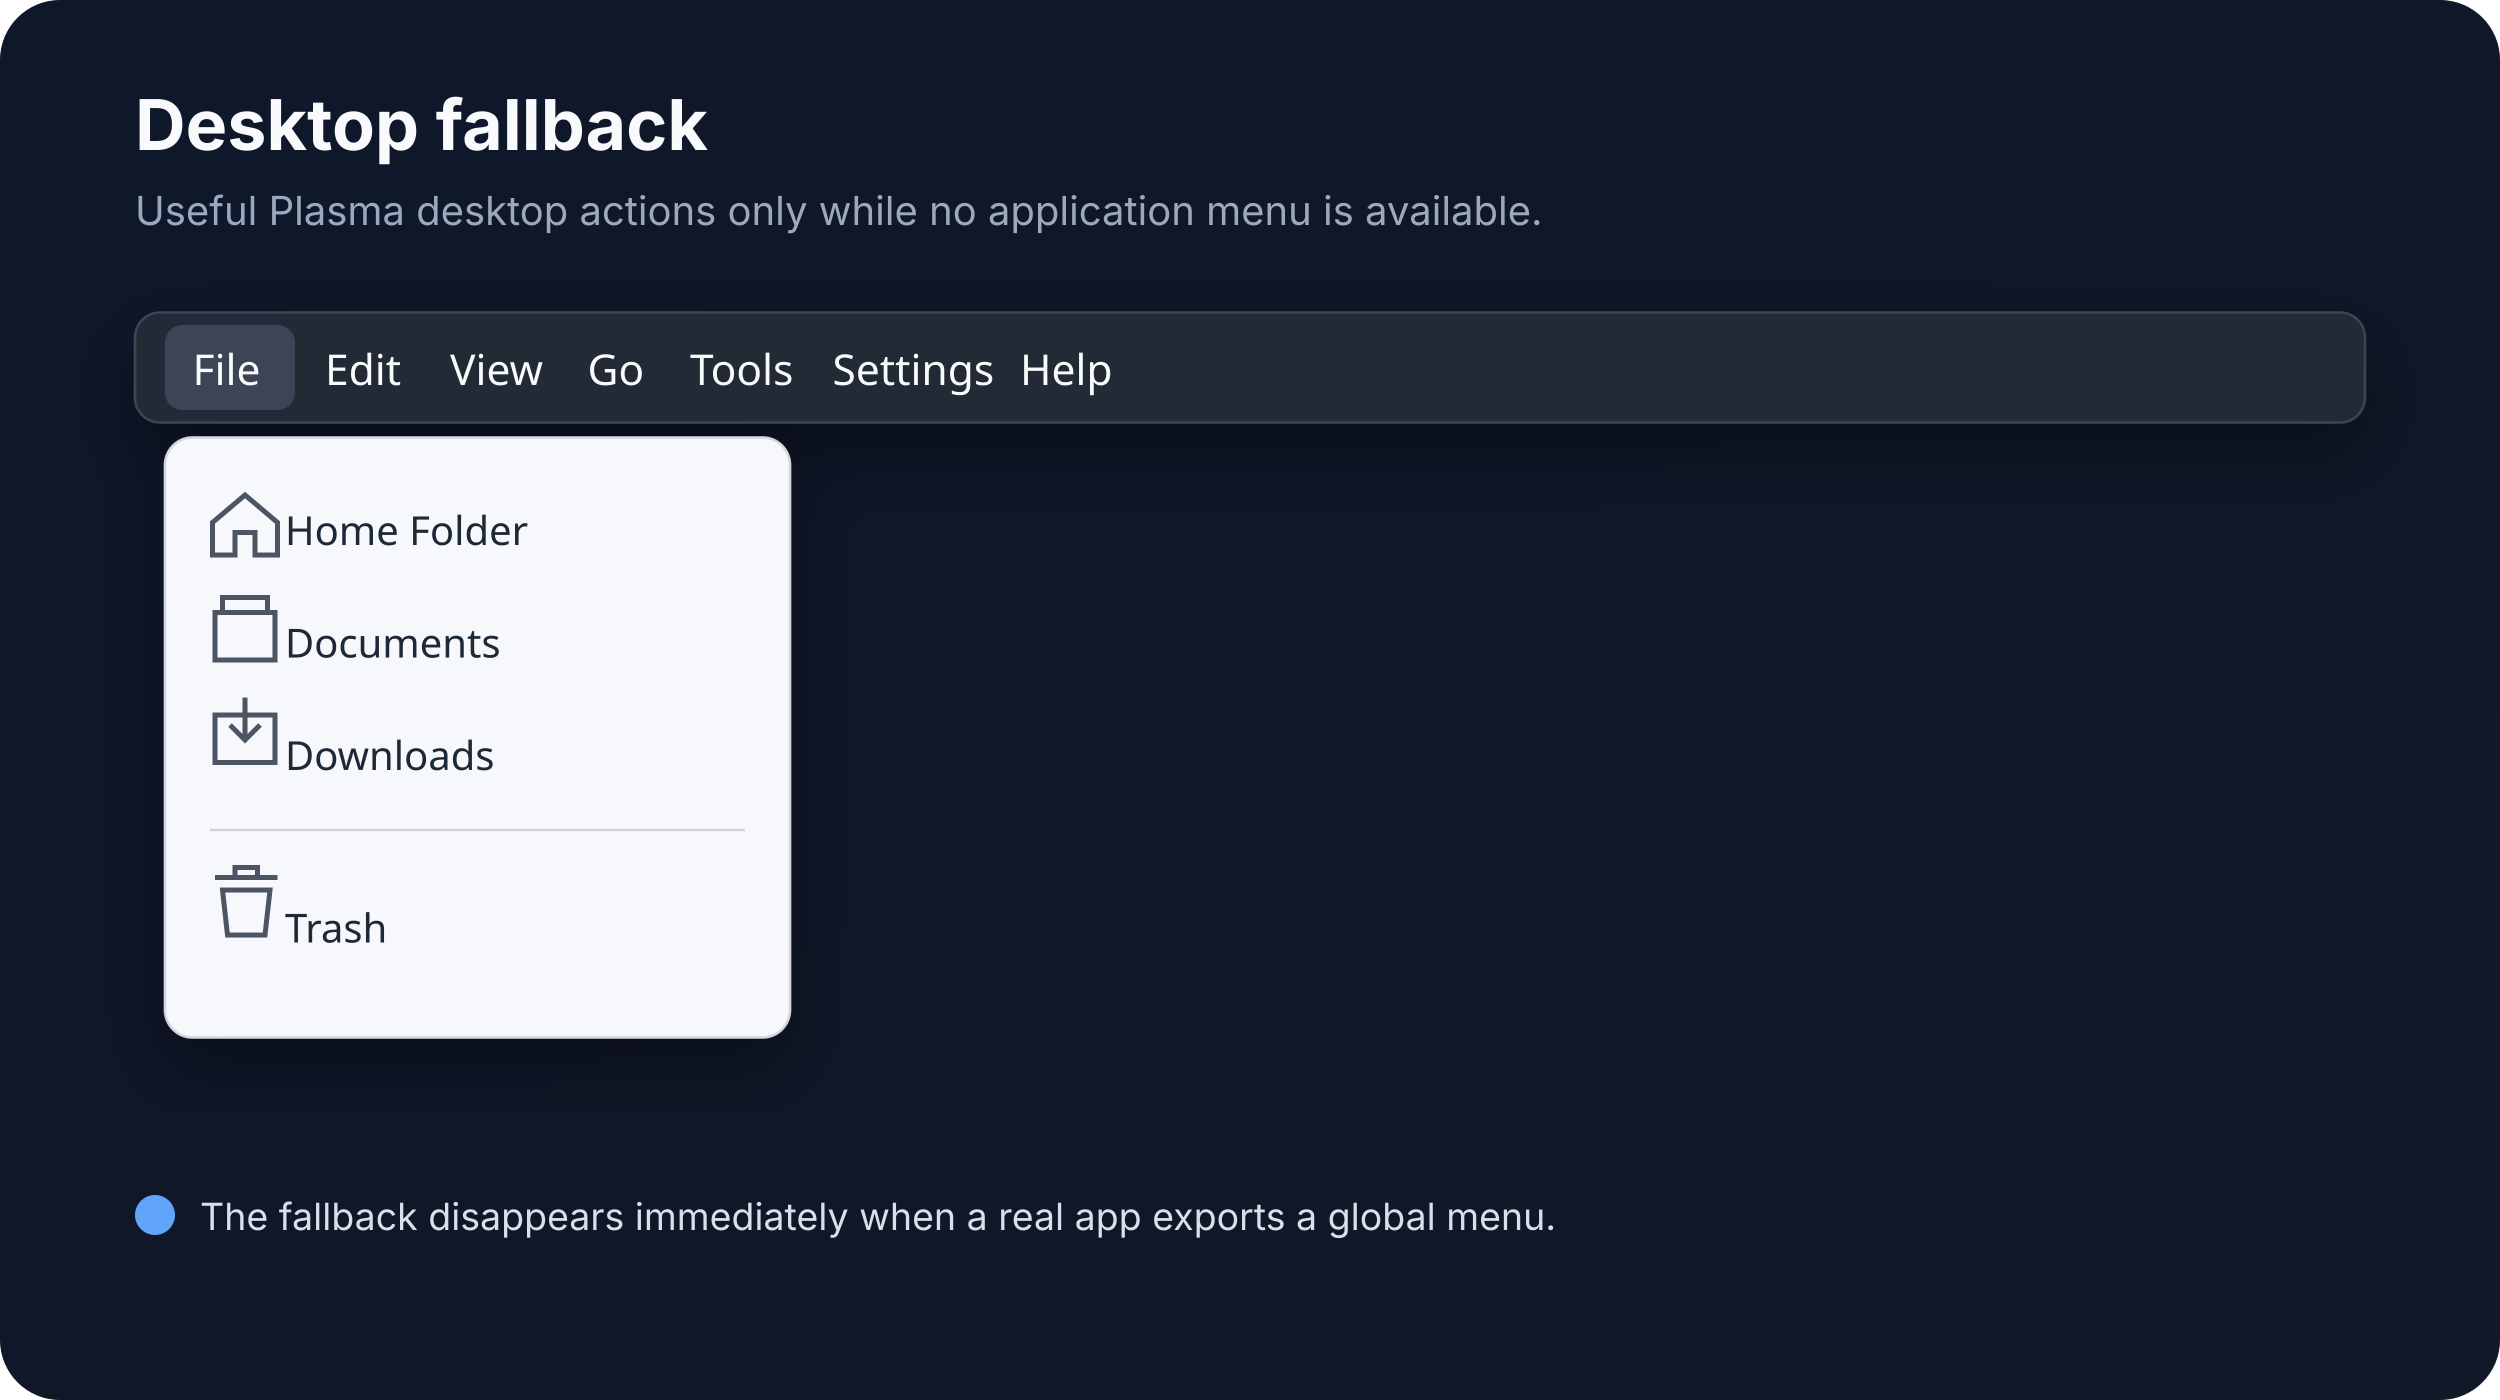
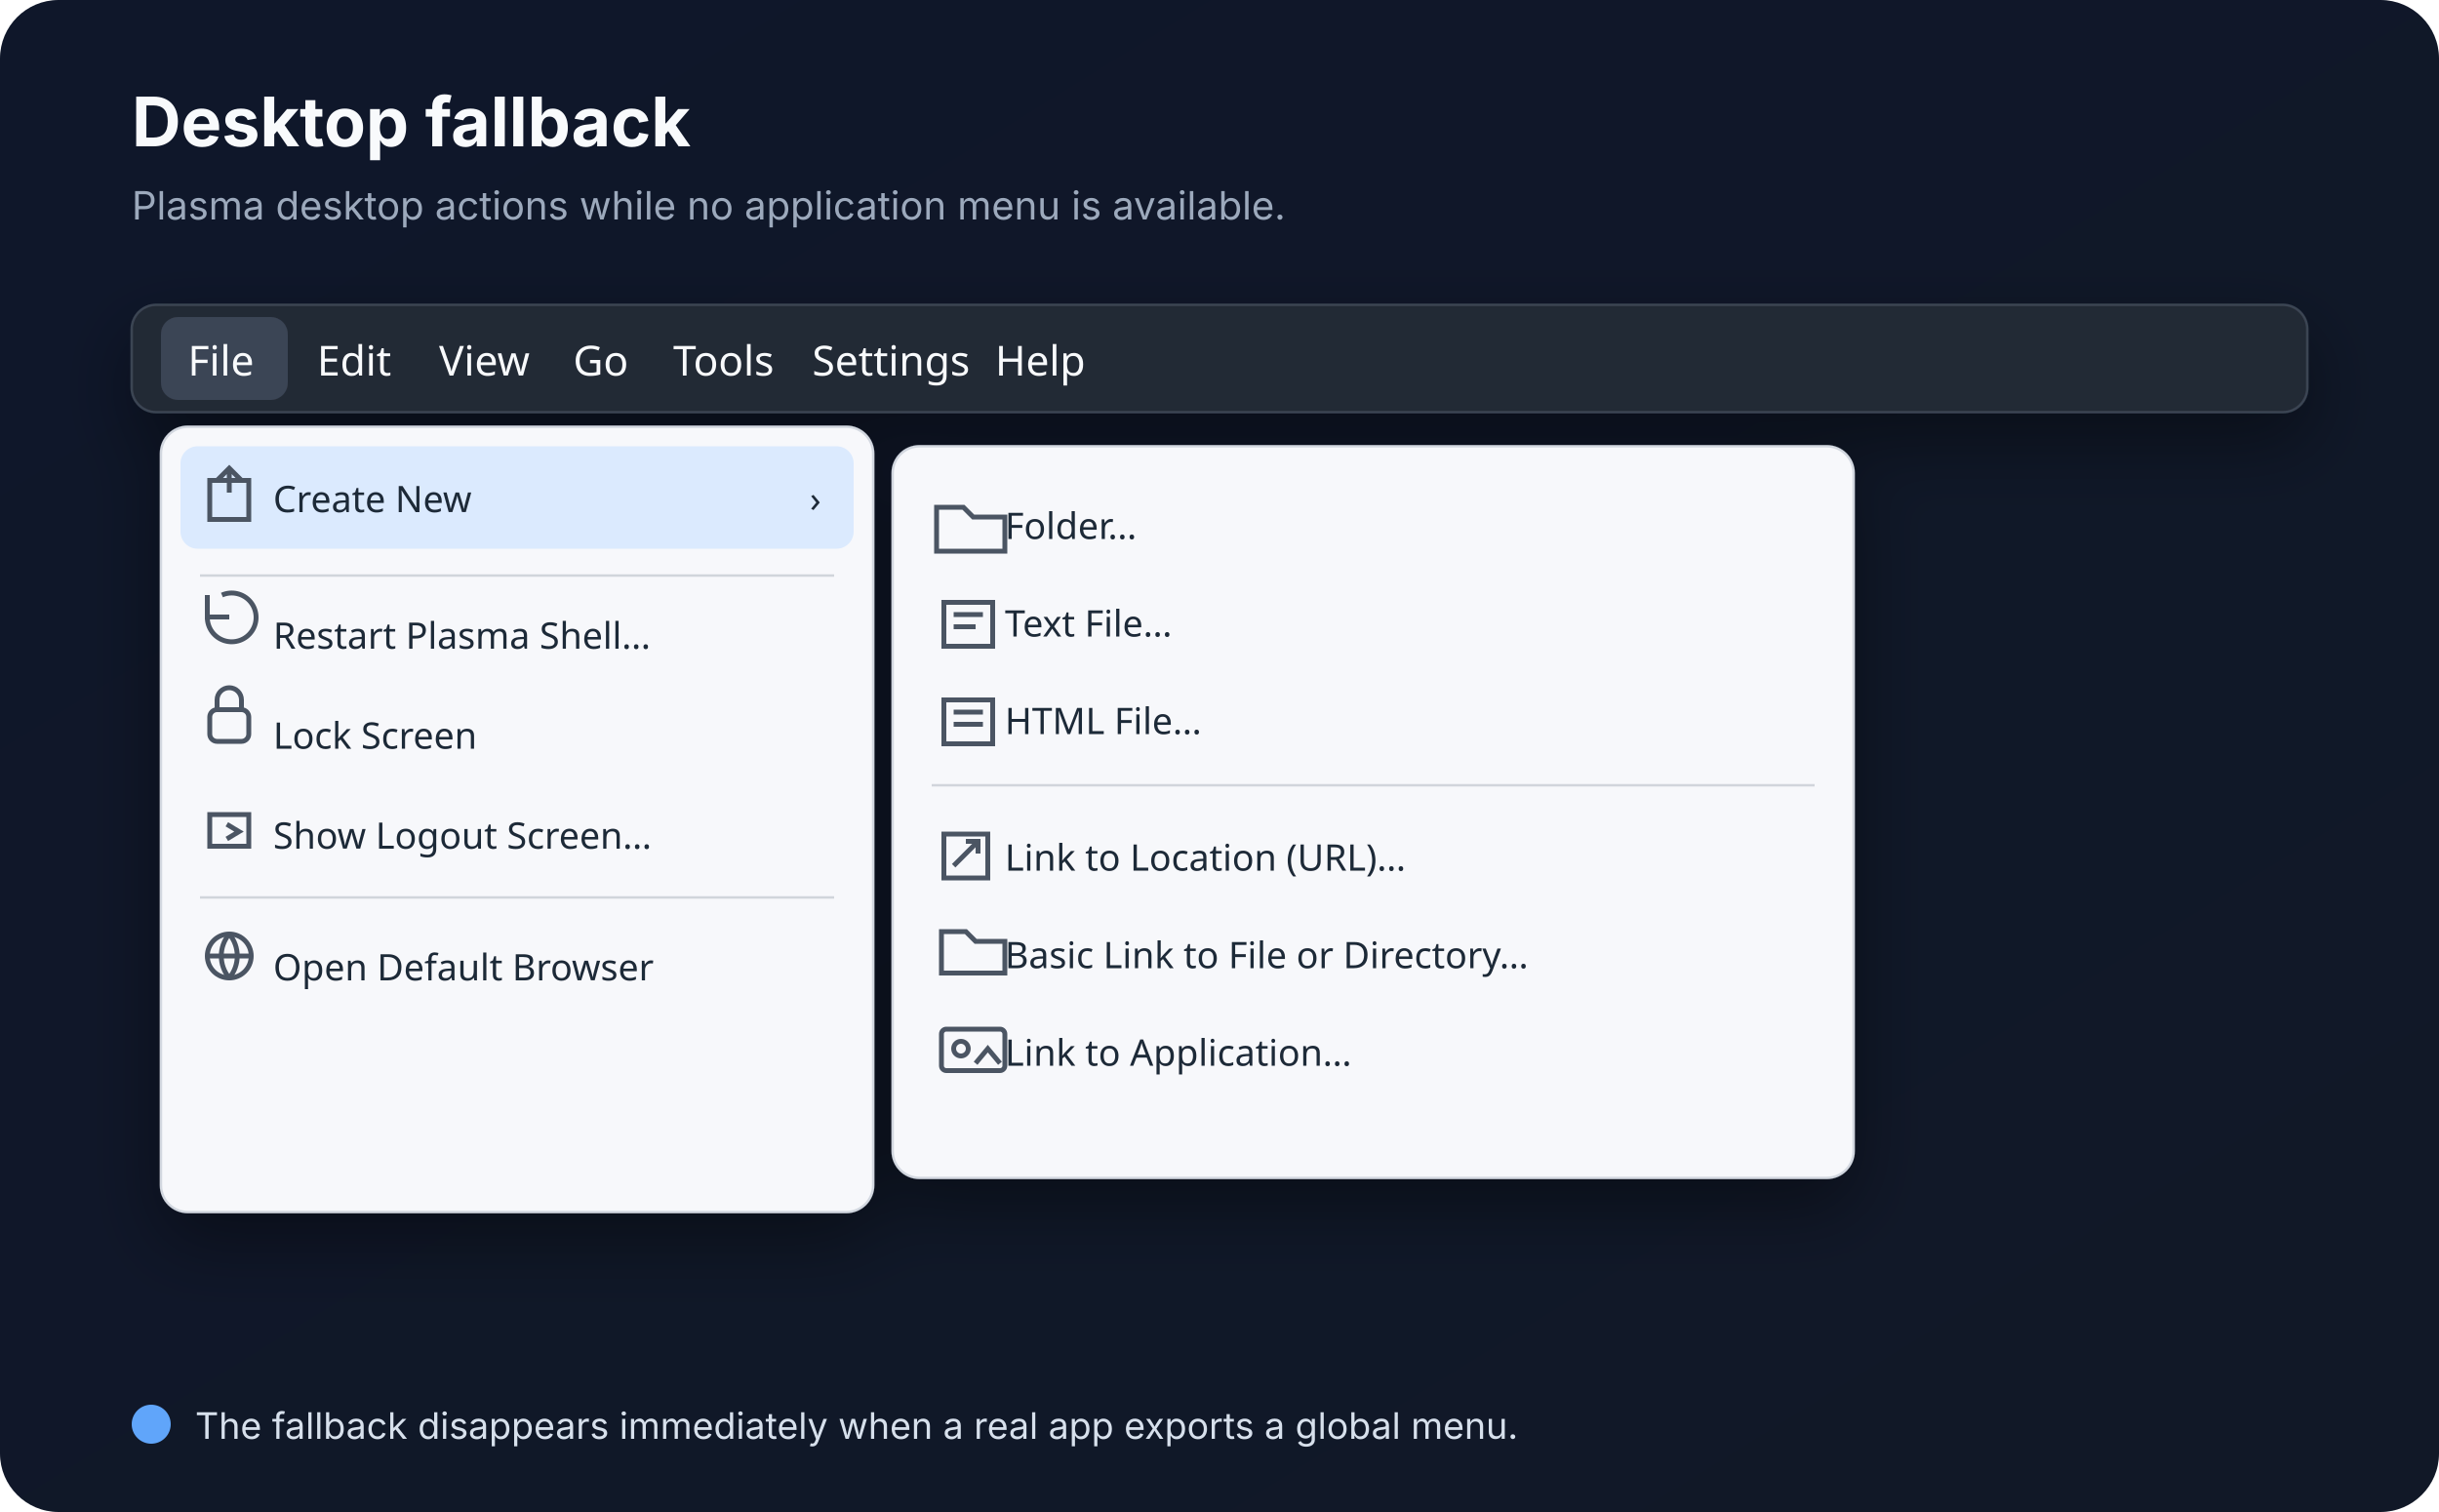
- <svg xmlns="http://www.w3.org/2000/svg" width="1000" height="560" viewBox="0 0 1000 560" role="img" aria-labelledby="title desc">
+ <svg xmlns="http://www.w3.org/2000/svg" width="1000" height="620" viewBox="0 0 1000 620" role="img" aria-labelledby="title desc">
  <defs>
    <linearGradient id="bg" x1="0" y1="0" x2="1" y2="1">
      <stop offset="0" stop-color="#0f172a" />
      <stop offset="1" stop-color="#111827" />
    </linearGradient>
    <filter id="shadow">
      <feDropShadow dx="0" dy="12" stdDeviation="15" flood-opacity="0.4" />
    </filter>
  </defs>
-   <rect width="1000" height="560" rx="24" fill="url(#bg)" />
+   <rect width="1000" height="620" rx="24" fill="url(#bg)" />
  <text x="54" y="60" fill="#f8fafc" font-family="Inter, Noto Sans, sans-serif" font-size="28" font-weight="700">Desktop fallback</text>
-   <text x="54" y="90" fill="#9ca9bc" font-family="Inter, Noto Sans, sans-serif" font-size="16">Useful Plasma desktop actions only while no application menu is available.</text>
+   <text x="54" y="90" fill="#9ca9bc" font-family="Inter, Noto Sans, sans-serif" font-size="16">Plasma desktop actions while no application menu is available.</text>
  <g transform="translate(54 125)" filter="url(#shadow)">
    <rect width="892" height="44" rx="10" fill="#242a35" stroke="#3b4452" />
    <rect x="12" y="5" width="52" height="34" rx="7" fill="#3a4454" />
    <g fill="#f8fafc" font-family="Noto Sans, sans-serif" font-size="17">
      <text x="23" y="29">File</text>
      <text x="76" y="29">Edit</text>
      <text x="126" y="29">View</text>
      <text x="181" y="29">Go</text>
      <text x="222" y="29">Tools</text>
      <text x="279" y="29">Settings</text>
      <text x="354" y="29">Help</text>
    </g>
    <g transform="translate(12 50)">
-       <rect width="250" height="240" rx="11" fill="#f7f8fb" stroke="#d3d8e0" />
-       <g font-family="Noto Sans, sans-serif" font-size="16" fill="#1f2937">
-         <text x="48" y="43">Home Folder</text>
-         <text x="48" y="88">Documents</text>
-         <text x="48" y="133">Downloads</text>
-         <line x1="18" y1="157" x2="232" y2="157" stroke="#d1d5db" />
-         <text x="48" y="202">Trash</text>
+       <rect width="292" height="322" rx="11" fill="#f7f8fb" stroke="#d3d8e0" />
+       <rect x="8" y="8" width="276" height="42" rx="7" fill="#dbeafe" />
+       <g font-family="Noto Sans, sans-serif" font-size="15" fill="#1f2937">
+         <text x="46" y="35">Create New</text>
+         <text x="266" y="35">›</text>
+         <line x1="16" y1="61" x2="276" y2="61" stroke="#d1d5db" />
+         <text x="46" y="91">Restart Plasma Shell…</text>
+         <text x="46" y="132">Lock Screen</text>
+         <text x="46" y="173">Show Logout Screen…</text>
+         <line x1="16" y1="193" x2="276" y2="193" stroke="#d1d5db" />
+         <text x="46" y="227">Open Default Browser</text>
      </g>
      <g fill="none" stroke="#4b5563" stroke-width="2">
-         <path d="M19 34 l13-11 13 11 v13 h-9 v-9 h-8 v9 h-9z" />
-         <path d="M20 70 h24 v19 h-24z M23 70 v-6 h18 v6" />
-         <path d="M20 111 h24 v19 h-24z M32 104 v17 M26 115 l6 6 6-6" />
-         <path d="M23 181 h19 l-2 18 h-15z M20 176 h25 M28 176 v-4 h9 v4" />
+         <path d="M20 22 h16 v16 h-16z M28 17 v10 M23 22 l5-5 5 5" />
+         <path d="M19 78 a10 10 0 1 0 6-9 M19 69 v9 h9" />
+         <rect x="20" y="116" width="16" height="13" rx="3" />
+         <path d="M23 116 v-4 a5 5 0 0 1 10 0 v4" />
+         <path d="M20 159 h16 v13 h-16z M27 163 l5 3-5 3" />
+         <circle cx="28" cy="217" r="9" />
+         <path d="M19 217 h18 M28 208 a14 14 0 0 1 0 18 M28 208 a14 14 0 0 0 0 18" />
+       </g>
+     </g>
+     <g transform="translate(312 58)">
+       <rect width="394" height="300" rx="11" fill="#f7f8fb" stroke="#d3d8e0" />
+       <g font-family="Noto Sans, sans-serif" font-size="15" fill="#1f2937">
+         <text x="46" y="38">Folder…</text>
+         <text x="46" y="78">Text File…</text>
+         <text x="46" y="118">HTML File…</text>
+         <line x1="16" y1="139" x2="378" y2="139" stroke="#d1d5db" />
+         <text x="46" y="174">Link to Location (URL)…</text>
+         <text x="46" y="214">Basic Link to File or Directory…</text>
+         <text x="46" y="254">Link to Application…</text>
+       </g>
+       <g fill="none" stroke="#4b5563" stroke-width="2">
+         <path d="M18 25 h11 l4 4 h13 v14 h-28z" />
+         <path d="M21 64 h20 v18 h-20z M25 69 h12 M25 74 h9" />
+         <path d="M21 104 h20 v18 h-20z M25 109 h12 M25 114 h12" />
+         <path d="M21 159 h18 v18 h-18z M25 172 l10-10 M30 162 h5 v5" />
+         <path d="M20 199 h10 l4 4 h12 v13 h-26z" />
+         <rect x="20" y="239" width="26" height="17" rx="2" />
+         <circle cx="28" cy="247" r="3" />
+         <path d="M34 253 l5-6 5 6" />
      </g>
    </g>
  </g>
-   <g transform="translate(54 478)">
+   <g transform="translate(54 576)">
    <circle cx="8" cy="8" r="8" fill="#60a5fa" />
    <text x="26" y="14" fill="#d7e0ec" font-family="Inter, Noto Sans, sans-serif" font-size="15">The fallback disappears immediately when a real app exports a global menu.</text>
  </g>
</svg>
